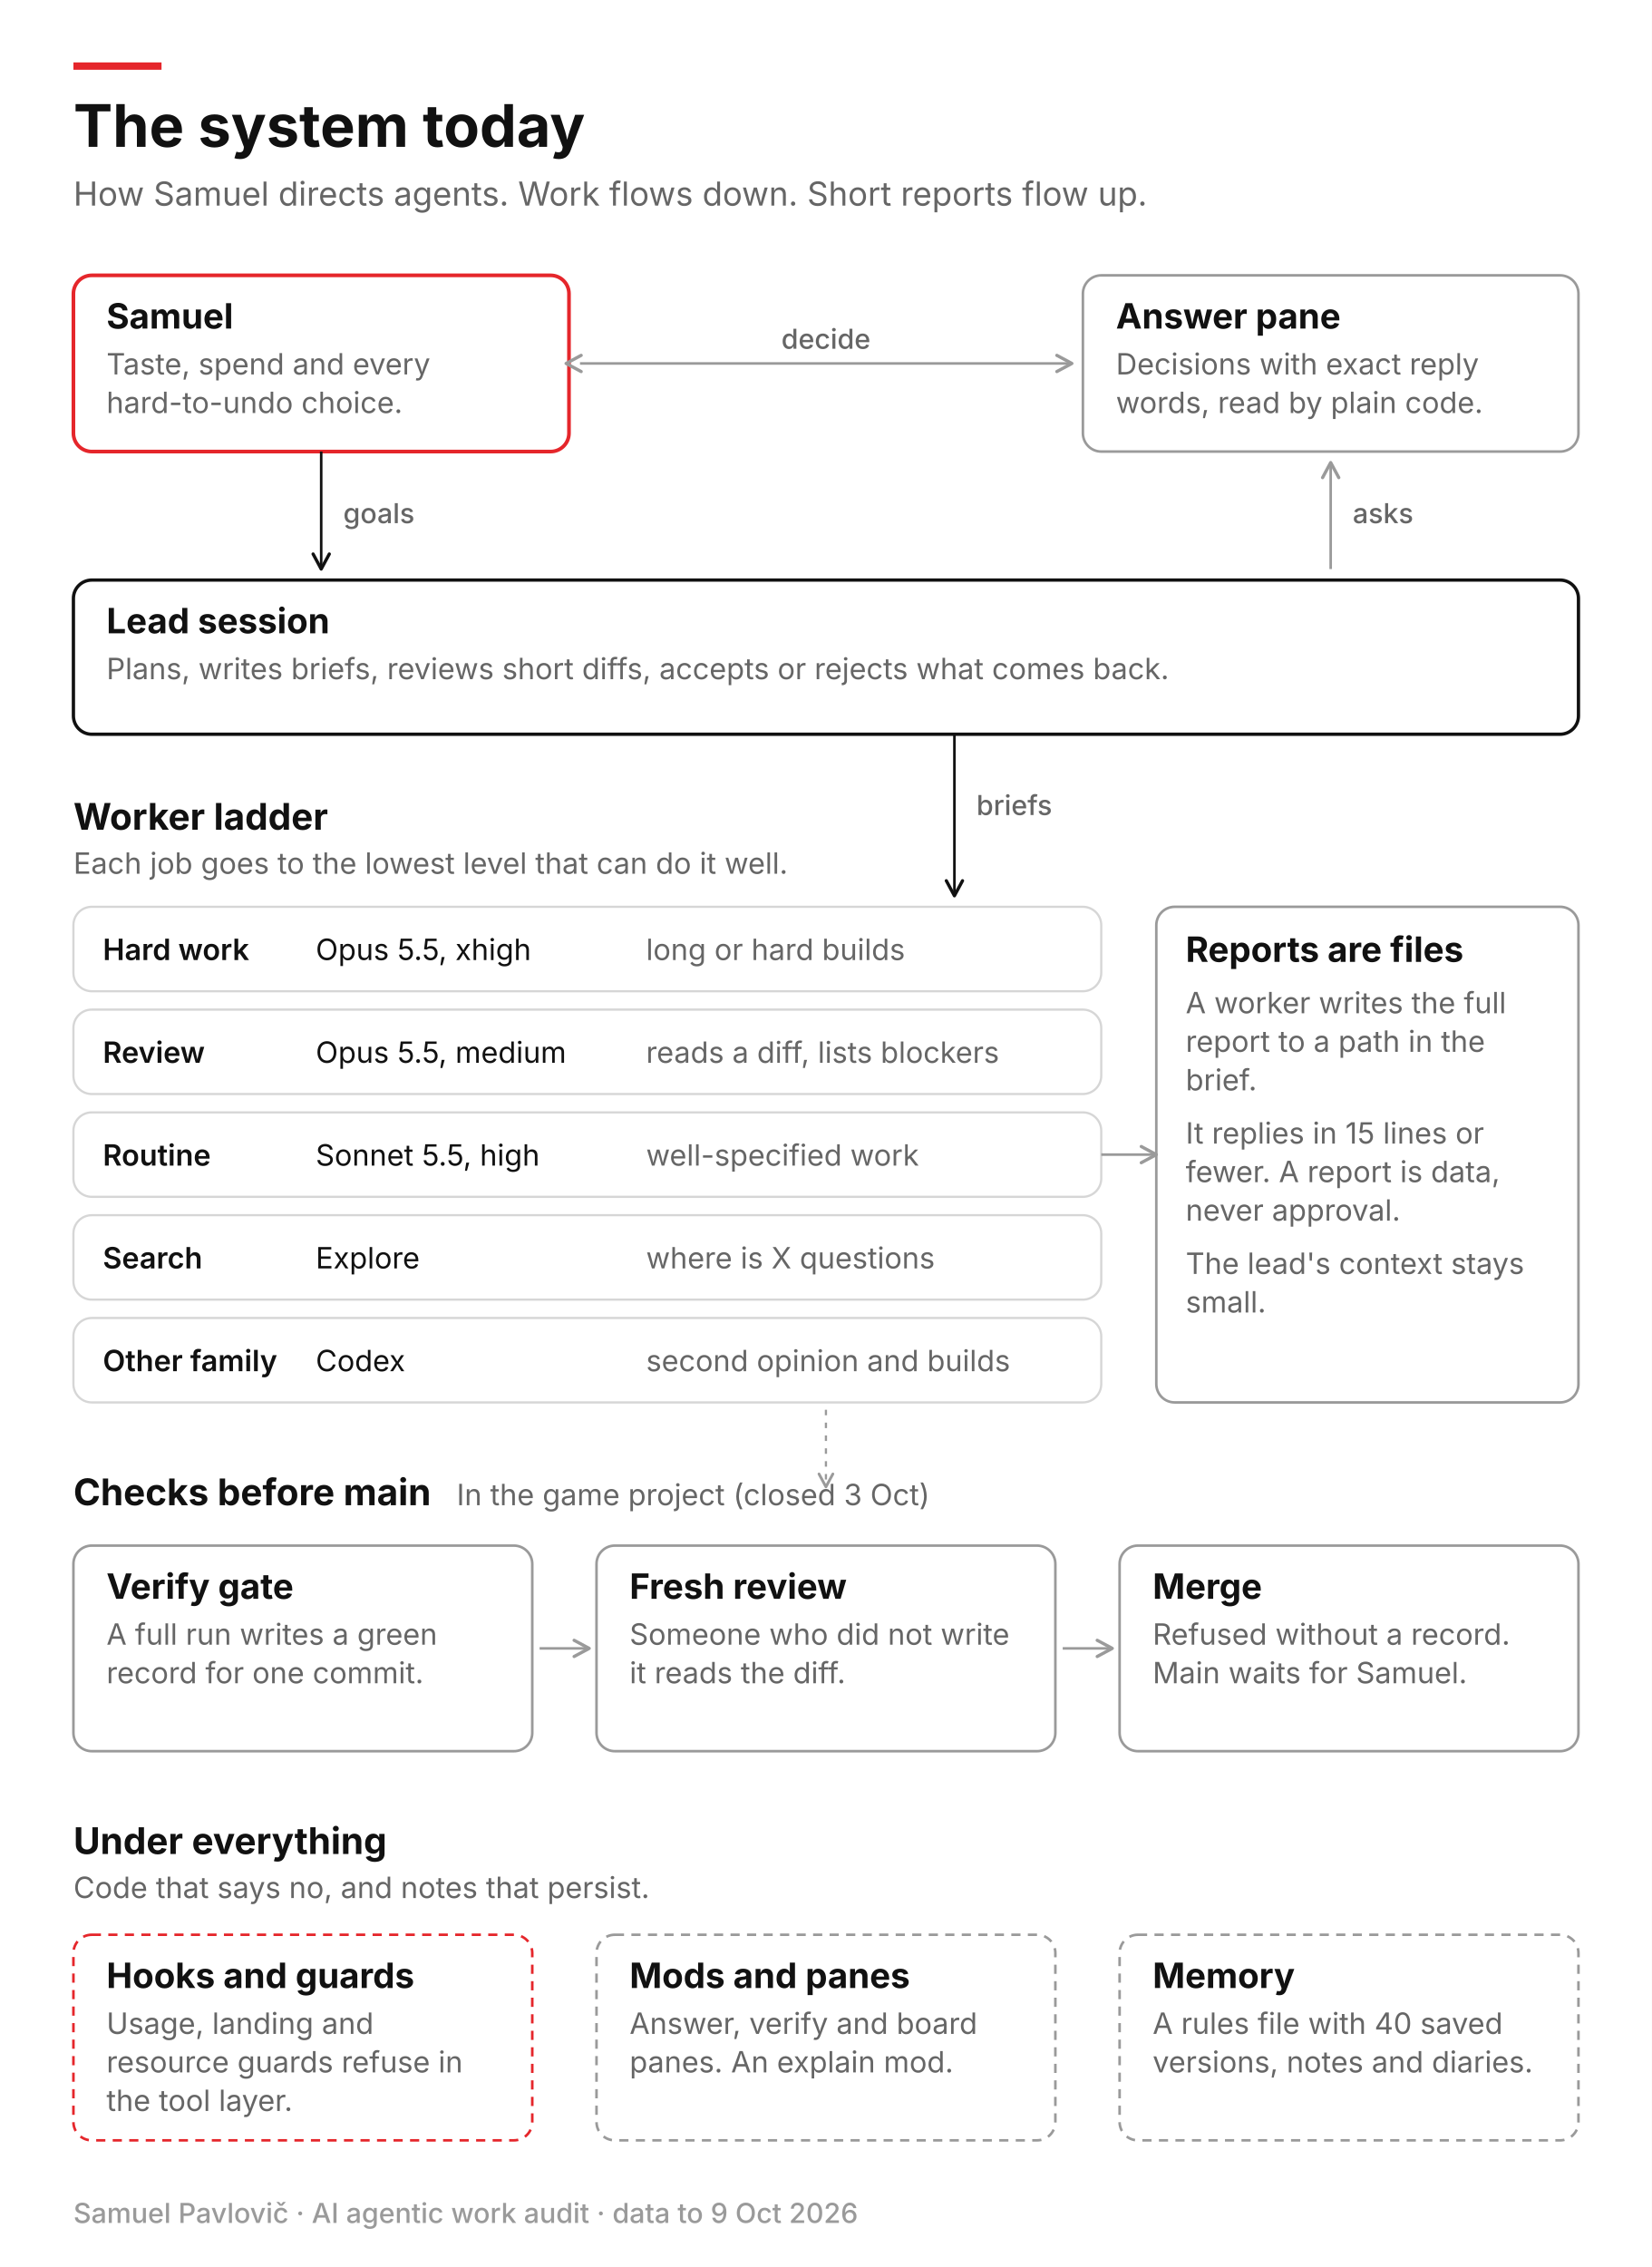
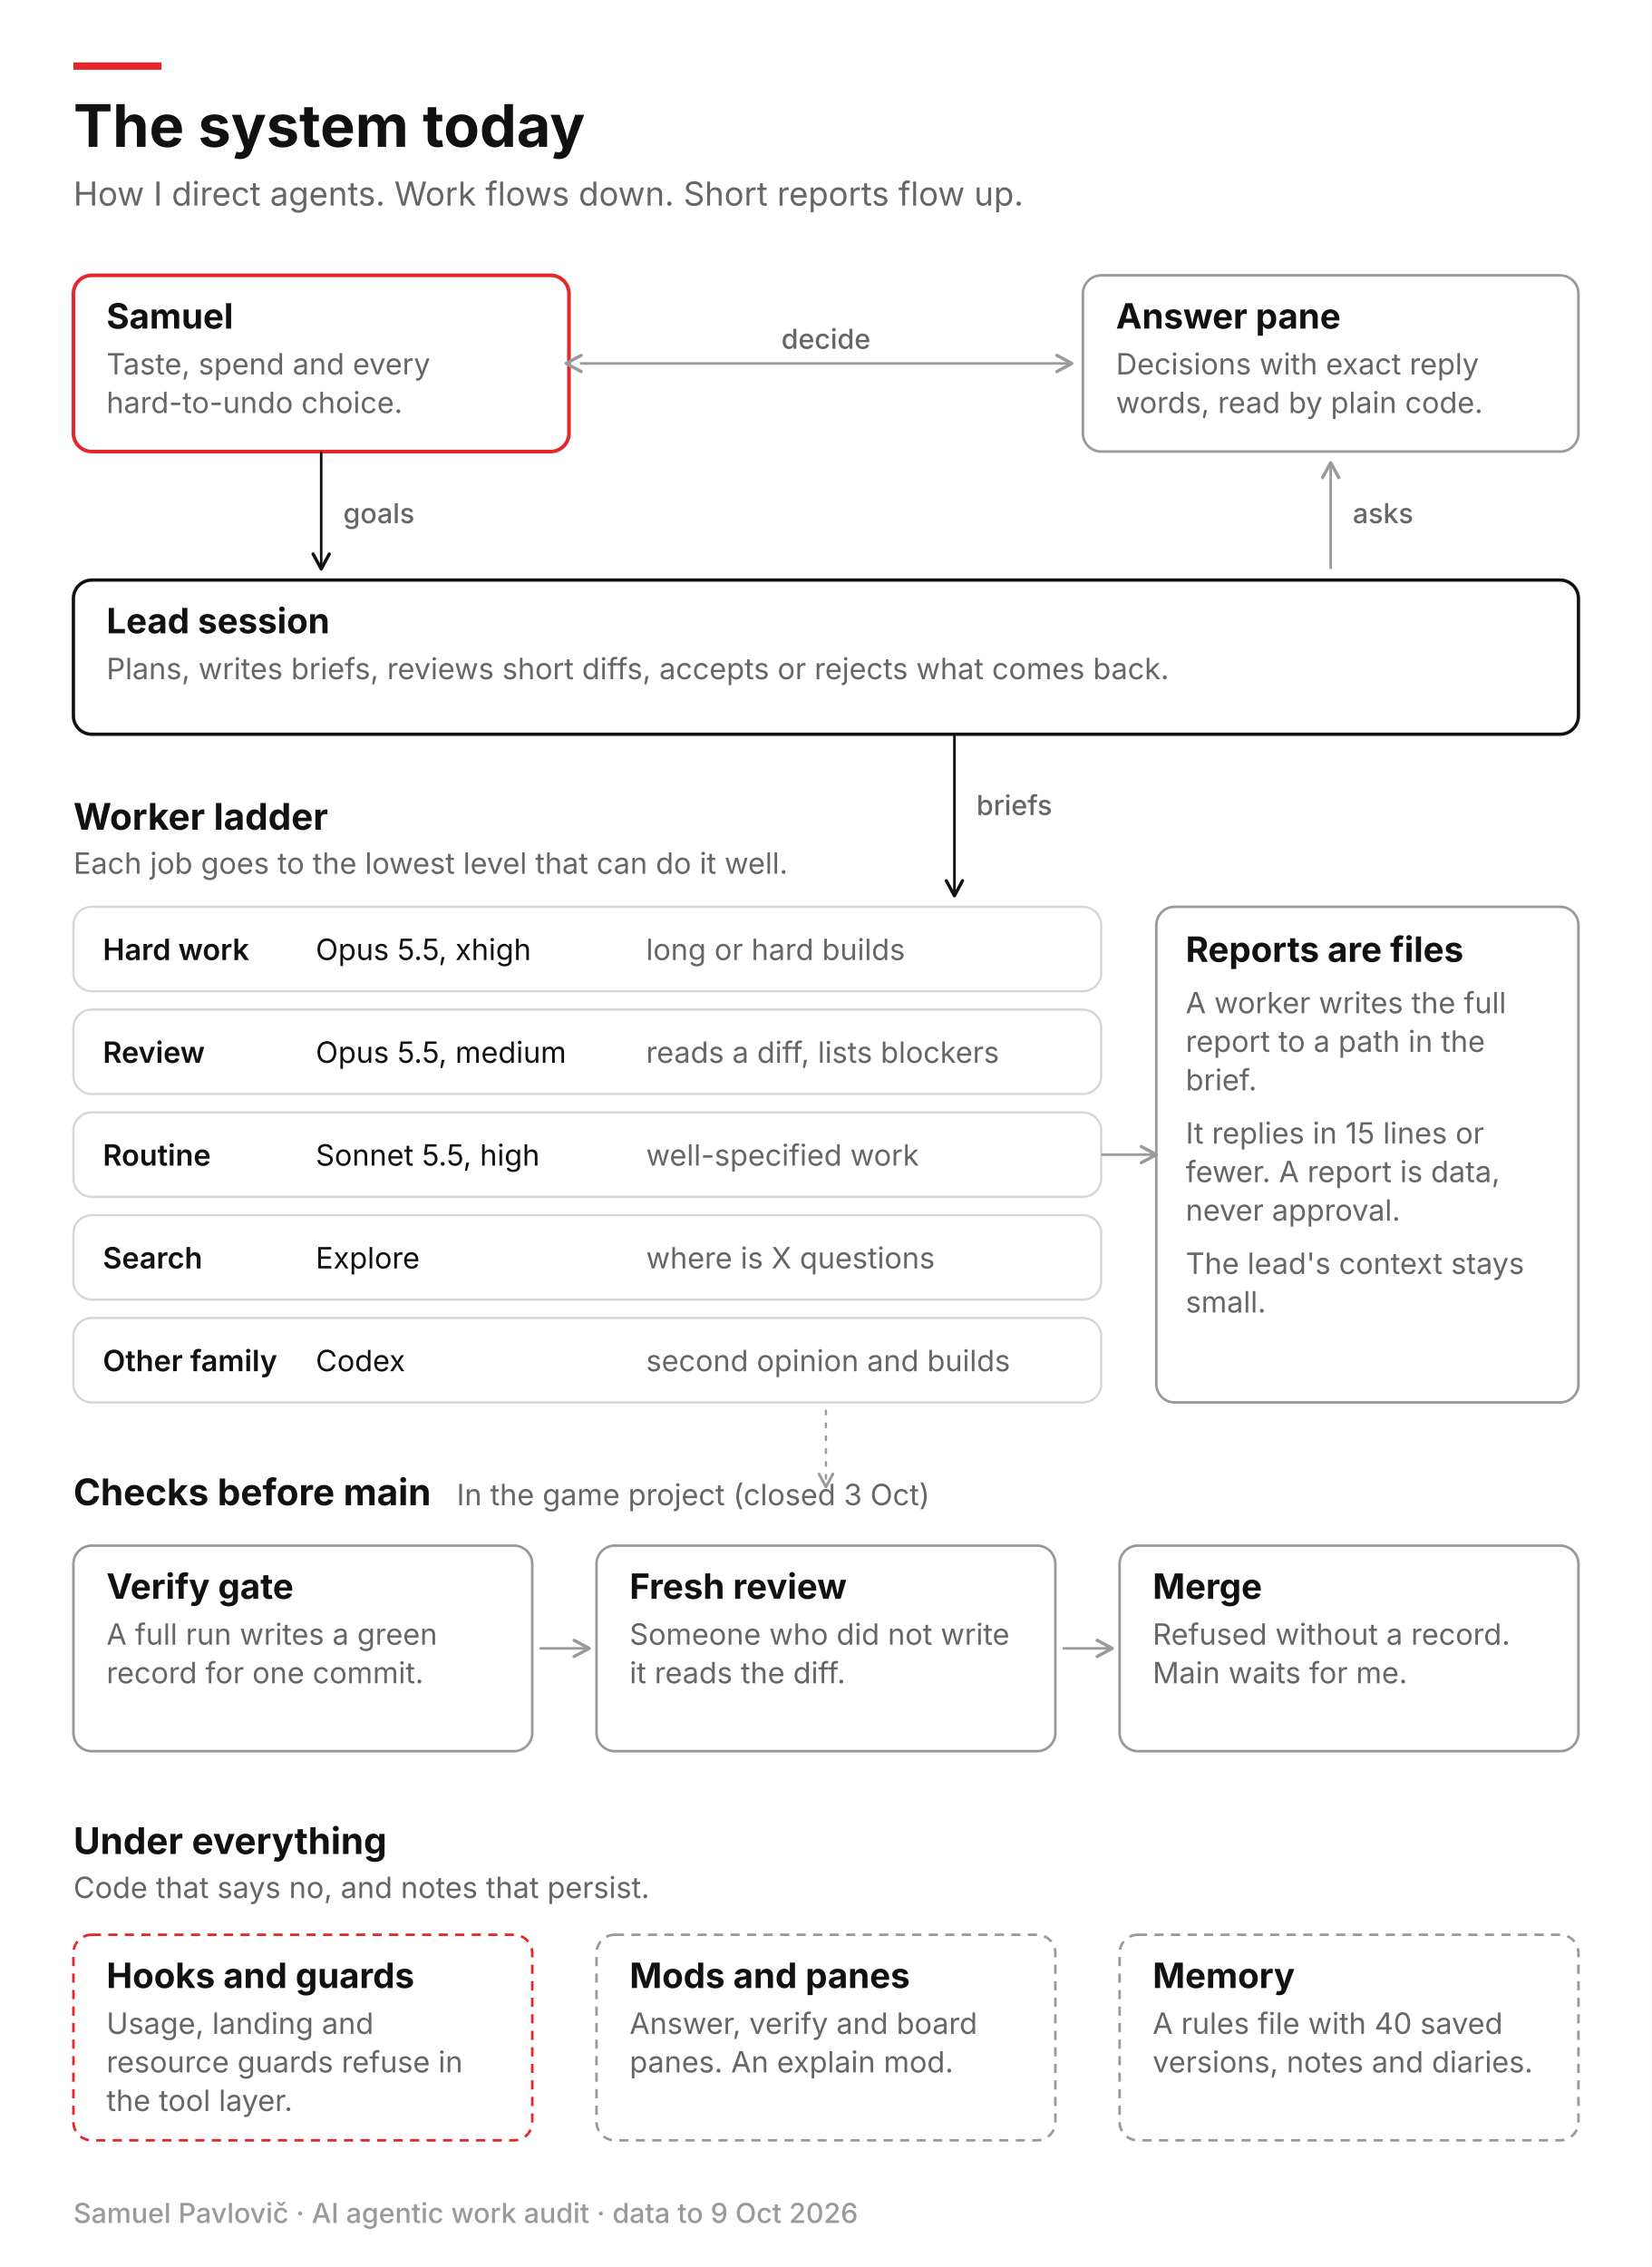
<svg xmlns="http://www.w3.org/2000/svg" width="900" height="1235" viewBox="0 0 900 1235" font-family="Inter, Helvetica, Arial, sans-serif">
  <defs>
    <marker id="ag" viewBox="0 0 10 10" refX="8" refY="5" markerWidth="9" markerHeight="9" orient="auto">
      <path d="M1.5,1.5 L8,5 L1.5,8.5" fill="none" stroke="#9A9A9A" stroke-width="1.4" stroke-linejoin="round" stroke-linecap="round" />
    </marker>
    <marker id="ags" viewBox="0 0 10 10" refX="2" refY="5" markerWidth="9" markerHeight="9" orient="auto-start-reverse">
      <path d="M1.5,1.5 L8,5 L1.5,8.5" fill="none" stroke="#9A9A9A" stroke-width="1.4" stroke-linejoin="round" stroke-linecap="round" />
    </marker>
    <marker id="ak" viewBox="0 0 10 10" refX="8" refY="5" markerWidth="9" markerHeight="9" orient="auto">
      <path d="M1.5,1.5 L8,5 L1.5,8.5" fill="none" stroke="#111111" stroke-width="1.4" stroke-linejoin="round" stroke-linecap="round" />
    </marker>
    <marker id="aks" viewBox="0 0 10 10" refX="2" refY="5" markerWidth="9" markerHeight="9" orient="auto-start-reverse">
      <path d="M1.5,1.5 L8,5 L1.5,8.5" fill="none" stroke="#111111" stroke-width="1.4" stroke-linejoin="round" stroke-linecap="round" />
    </marker>
    <marker id="ar" viewBox="0 0 10 10" refX="8" refY="5" markerWidth="9" markerHeight="9" orient="auto">
      <path d="M1.5,1.5 L8,5 L1.5,8.5" fill="none" stroke="#E5262B" stroke-width="1.4" stroke-linejoin="round" stroke-linecap="round" />
    </marker>
    <marker id="ars" viewBox="0 0 10 10" refX="2" refY="5" markerWidth="9" markerHeight="9" orient="auto-start-reverse">
      <path d="M1.5,1.5 L8,5 L1.5,8.5" fill="none" stroke="#E5262B" stroke-width="1.4" stroke-linejoin="round" stroke-linecap="round" />
    </marker>
  </defs>
  <rect width="900" height="1235" fill="#FFFFFF" />
  <rect x="40.0" y="34.0" width="48.0" height="4.0" rx="0" fill="#E5262B" stroke="none" stroke-width="1.2" />
  <text x="40.0" y="80.0" font-size="32" font-weight="700" fill="#111111" text-anchor="start">The system today</text>
-   <text x="40.0" y="112.0" font-size="18" font-weight="400" fill="#666666" text-anchor="start">How Samuel directs agents. Work flows down. Short reports flow up.</text>
+   <text x="40.0" y="112.0" font-size="18" font-weight="400" fill="#666666" text-anchor="start">How I direct agents. Work flows down. Short reports flow up.</text>
  <rect x="40.0" y="150.0" width="270.0" height="96.0" rx="10" fill="none" stroke="#E5262B" stroke-width="2" />
  <text x="58.0" y="179.0" font-size="19" font-weight="700" fill="#111111" text-anchor="start">Samuel</text>
  <text x="58.0" y="204.0" font-size="16" font-weight="400" fill="#666666" text-anchor="start">Taste, spend and every</text>
  <text x="58.0" y="225.0" font-size="16" font-weight="400" fill="#666666" text-anchor="start">hard-to-undo choice.</text>
  <rect x="590.0" y="150.0" width="270.0" height="96.0" rx="10" fill="none" stroke="#9A9A9A" stroke-width="1.4" />
  <text x="608.0" y="179.0" font-size="19" font-weight="700" fill="#111111" text-anchor="start">Answer pane</text>
  <text x="608.0" y="204.0" font-size="16" font-weight="400" fill="#666666" text-anchor="start">Decisions with exact reply</text>
  <text x="608.0" y="225.0" font-size="16" font-weight="400" fill="#666666" text-anchor="start">words, read by plain code.</text>
  <line x1="316.0" y1="198.0" x2="584.0" y2="198.0" stroke="#9A9A9A" stroke-width="1.4" marker-end="url(#ag)" marker-start="url(#ags)" />
  <text x="450.0" y="190.0" font-size="15" font-weight="500" fill="#666666" text-anchor="middle">decide</text>
  <rect x="40.0" y="316.0" width="820.0" height="84.0" rx="10" fill="none" stroke="#111111" stroke-width="1.8" />
  <text x="58.0" y="345.0" font-size="19" font-weight="700" fill="#111111" text-anchor="start">Lead session</text>
  <text x="58.0" y="370.0" font-size="16" font-weight="400" fill="#666666" text-anchor="start">Plans, writes briefs, reviews short diffs, accepts or rejects what comes back.</text>
  <line x1="175.0" y1="246.0" x2="175.0" y2="310.0" stroke="#111111" stroke-width="1.4" marker-end="url(#ak)" />
  <text x="187.0" y="285.0" font-size="15" font-weight="500" fill="#666666" text-anchor="start">goals</text>
  <line x1="725.0" y1="310.0" x2="725.0" y2="252.0" stroke="#9A9A9A" stroke-width="1.4" marker-end="url(#ag)" />
  <text x="737.0" y="285.0" font-size="15" font-weight="500" fill="#666666" text-anchor="start">asks</text>
  <text x="40.0" y="452.0" font-size="20" font-weight="700" fill="#111111" text-anchor="start">Worker ladder</text>
  <text x="40.0" y="476.0" font-size="16" font-weight="400" fill="#666666" text-anchor="start">Each job goes to the lowest level that can do it well.</text>
  <rect x="40.0" y="494.0" width="560.0" height="46.0" rx="10" fill="none" stroke="#D6D6D6" stroke-width="1.2" />
  <text x="56.0" y="523.0" font-size="16" font-weight="600" fill="#111111" text-anchor="start">Hard work</text>
  <text x="172.0" y="523.0" font-size="16" font-weight="400" fill="#111111" text-anchor="start">Opus 5.5, xhigh</text>
  <text x="352.0" y="523.0" font-size="16" font-weight="400" fill="#666666" text-anchor="start">long or hard builds</text>
  <rect x="40.0" y="550.0" width="560.0" height="46.0" rx="10" fill="none" stroke="#D6D6D6" stroke-width="1.2" />
  <text x="56.0" y="579.0" font-size="16" font-weight="600" fill="#111111" text-anchor="start">Review</text>
  <text x="172.0" y="579.0" font-size="16" font-weight="400" fill="#111111" text-anchor="start">Opus 5.5, medium</text>
  <text x="352.0" y="579.0" font-size="16" font-weight="400" fill="#666666" text-anchor="start">reads a diff, lists blockers</text>
  <rect x="40.0" y="606.0" width="560.0" height="46.0" rx="10" fill="none" stroke="#D6D6D6" stroke-width="1.2" />
  <text x="56.0" y="635.0" font-size="16" font-weight="600" fill="#111111" text-anchor="start">Routine</text>
  <text x="172.0" y="635.0" font-size="16" font-weight="400" fill="#111111" text-anchor="start">Sonnet 5.5, high</text>
  <text x="352.0" y="635.0" font-size="16" font-weight="400" fill="#666666" text-anchor="start">well-specified work</text>
  <rect x="40.0" y="662.0" width="560.0" height="46.0" rx="10" fill="none" stroke="#D6D6D6" stroke-width="1.2" />
  <text x="56.0" y="691.0" font-size="16" font-weight="600" fill="#111111" text-anchor="start">Search</text>
  <text x="172.0" y="691.0" font-size="16" font-weight="400" fill="#111111" text-anchor="start">Explore</text>
  <text x="352.0" y="691.0" font-size="16" font-weight="400" fill="#666666" text-anchor="start">where is X questions</text>
  <rect x="40.0" y="718.0" width="560.0" height="46.0" rx="10" fill="none" stroke="#D6D6D6" stroke-width="1.2" />
  <text x="56.0" y="747.0" font-size="16" font-weight="600" fill="#111111" text-anchor="start">Other family</text>
  <text x="172.0" y="747.0" font-size="16" font-weight="400" fill="#111111" text-anchor="start">Codex</text>
  <text x="352.0" y="747.0" font-size="16" font-weight="400" fill="#666666" text-anchor="start">second opinion and builds</text>
  <line x1="520.0" y1="400.0" x2="520.0" y2="488.0" stroke="#111111" stroke-width="1.4" marker-end="url(#ak)" />
  <text x="532.0" y="444.0" font-size="15" font-weight="500" fill="#666666" text-anchor="start">briefs</text>
  <rect x="630.0" y="494.0" width="230.0" height="270.0" rx="10" fill="none" stroke="#9A9A9A" stroke-width="1.4" />
  <text x="646.0" y="524.0" font-size="19" font-weight="700" fill="#111111" text-anchor="start">Reports are files</text>
  <text x="646.0" y="552.0" font-size="16" font-weight="400" fill="#666666" text-anchor="start">A worker writes the full</text>
  <text x="646.0" y="573.0" font-size="16" font-weight="400" fill="#666666" text-anchor="start">report to a path in the</text>
  <text x="646.0" y="594.0" font-size="16" font-weight="400" fill="#666666" text-anchor="start">brief.</text>
  <text x="646.0" y="623.0" font-size="16" font-weight="400" fill="#666666" text-anchor="start">It replies in 15 lines or</text>
  <text x="646.0" y="644.0" font-size="16" font-weight="400" fill="#666666" text-anchor="start">fewer. A report is data,</text>
  <text x="646.0" y="665.0" font-size="16" font-weight="400" fill="#666666" text-anchor="start">never approval.</text>
  <text x="646.0" y="694.0" font-size="16" font-weight="400" fill="#666666" text-anchor="start">The lead's context stays</text>
  <text x="646.0" y="715.0" font-size="16" font-weight="400" fill="#666666" text-anchor="start">small.</text>
  <line x1="600.0" y1="629.0" x2="630.0" y2="629.0" stroke="#9A9A9A" stroke-width="1.4" marker-end="url(#ag)" />
  <text x="40.0" y="820.0" font-size="20" font-weight="700" fill="#111111" text-anchor="start">Checks before main</text>
  <text x="248.8" y="820.0" font-size="16" font-weight="400" fill="#666666" text-anchor="start">In the game project (closed 3 Oct)</text>
  <rect x="40.0" y="842.0" width="250.0" height="112.0" rx="10" fill="none" stroke="#9A9A9A" stroke-width="1.4" />
  <text x="58.0" y="871.0" font-size="19" font-weight="700" fill="#111111" text-anchor="start">Verify gate</text>
  <text x="58.0" y="896.0" font-size="16" font-weight="400" fill="#666666" text-anchor="start">A full run writes a green</text>
  <text x="58.0" y="917.0" font-size="16" font-weight="400" fill="#666666" text-anchor="start">record for one commit.</text>
  <line x1="294.0" y1="898.0" x2="321.0" y2="898.0" stroke="#9A9A9A" stroke-width="1.4" marker-end="url(#ag)" />
  <rect x="325.0" y="842.0" width="250.0" height="112.0" rx="10" fill="none" stroke="#9A9A9A" stroke-width="1.4" />
  <text x="343.0" y="871.0" font-size="19" font-weight="700" fill="#111111" text-anchor="start">Fresh review</text>
  <text x="343.0" y="896.0" font-size="16" font-weight="400" fill="#666666" text-anchor="start">Someone who did not write</text>
  <text x="343.0" y="917.0" font-size="16" font-weight="400" fill="#666666" text-anchor="start">it reads the diff.</text>
  <line x1="579.0" y1="898.0" x2="606.0" y2="898.0" stroke="#9A9A9A" stroke-width="1.4" marker-end="url(#ag)" />
  <rect x="610.0" y="842.0" width="250.0" height="112.0" rx="10" fill="none" stroke="#9A9A9A" stroke-width="1.4" />
  <text x="628.0" y="871.0" font-size="19" font-weight="700" fill="#111111" text-anchor="start">Merge</text>
  <text x="628.0" y="896.0" font-size="16" font-weight="400" fill="#666666" text-anchor="start">Refused without a record.</text>
-   <text x="628.0" y="917.0" font-size="16" font-weight="400" fill="#666666" text-anchor="start">Main waits for Samuel.</text>
+   <text x="628.0" y="917.0" font-size="16" font-weight="400" fill="#666666" text-anchor="start">Main waits for me.</text>
  <line x1="450.0" y1="768.0" x2="450.0" y2="810.0" stroke="#9A9A9A" stroke-width="1.2" stroke-dasharray="3 4" marker-end="url(#ag)" />
  <text x="40.0" y="1010.0" font-size="20" font-weight="700" fill="#111111" text-anchor="start">Under everything</text>
  <text x="40.0" y="1034.0" font-size="16" font-weight="400" fill="#666666" text-anchor="start">Code that says no, and notes that persist.</text>
  <rect x="40.0" y="1054.0" width="250.0" height="112.0" rx="10" fill="none" stroke="#E5262B" stroke-width="1.4" stroke-dasharray="5 4" />
  <text x="58.0" y="1083.0" font-size="19" font-weight="700" fill="#111111" text-anchor="start">Hooks and guards</text>
  <text x="58.0" y="1108.0" font-size="16" font-weight="400" fill="#666666" text-anchor="start">Usage, landing and</text>
  <text x="58.0" y="1129.0" font-size="16" font-weight="400" fill="#666666" text-anchor="start">resource guards refuse in</text>
  <text x="58.0" y="1150.0" font-size="16" font-weight="400" fill="#666666" text-anchor="start">the tool layer.</text>
  <rect x="325.0" y="1054.0" width="250.0" height="112.0" rx="10" fill="none" stroke="#9A9A9A" stroke-width="1.4" stroke-dasharray="5 4" />
  <text x="343.0" y="1083.0" font-size="19" font-weight="700" fill="#111111" text-anchor="start">Mods and panes</text>
  <text x="343.0" y="1108.0" font-size="16" font-weight="400" fill="#666666" text-anchor="start">Answer, verify and board</text>
  <text x="343.0" y="1129.0" font-size="16" font-weight="400" fill="#666666" text-anchor="start">panes. An explain mod.</text>
  <rect x="610.0" y="1054.0" width="250.0" height="112.0" rx="10" fill="none" stroke="#9A9A9A" stroke-width="1.4" stroke-dasharray="5 4" />
  <text x="628.0" y="1083.0" font-size="19" font-weight="700" fill="#111111" text-anchor="start">Memory</text>
  <text x="628.0" y="1108.0" font-size="16" font-weight="400" fill="#666666" text-anchor="start">A rules file with 40 saved</text>
  <text x="628.0" y="1129.0" font-size="16" font-weight="400" fill="#666666" text-anchor="start">versions, notes and diaries.</text>
  <text x="40.0" y="1211.0" font-size="15" font-weight="500" fill="#9A9A9A" text-anchor="start">Samuel Pavlovič  ·  AI agentic work audit  ·  data to 9 Oct 2026</text>
</svg>
